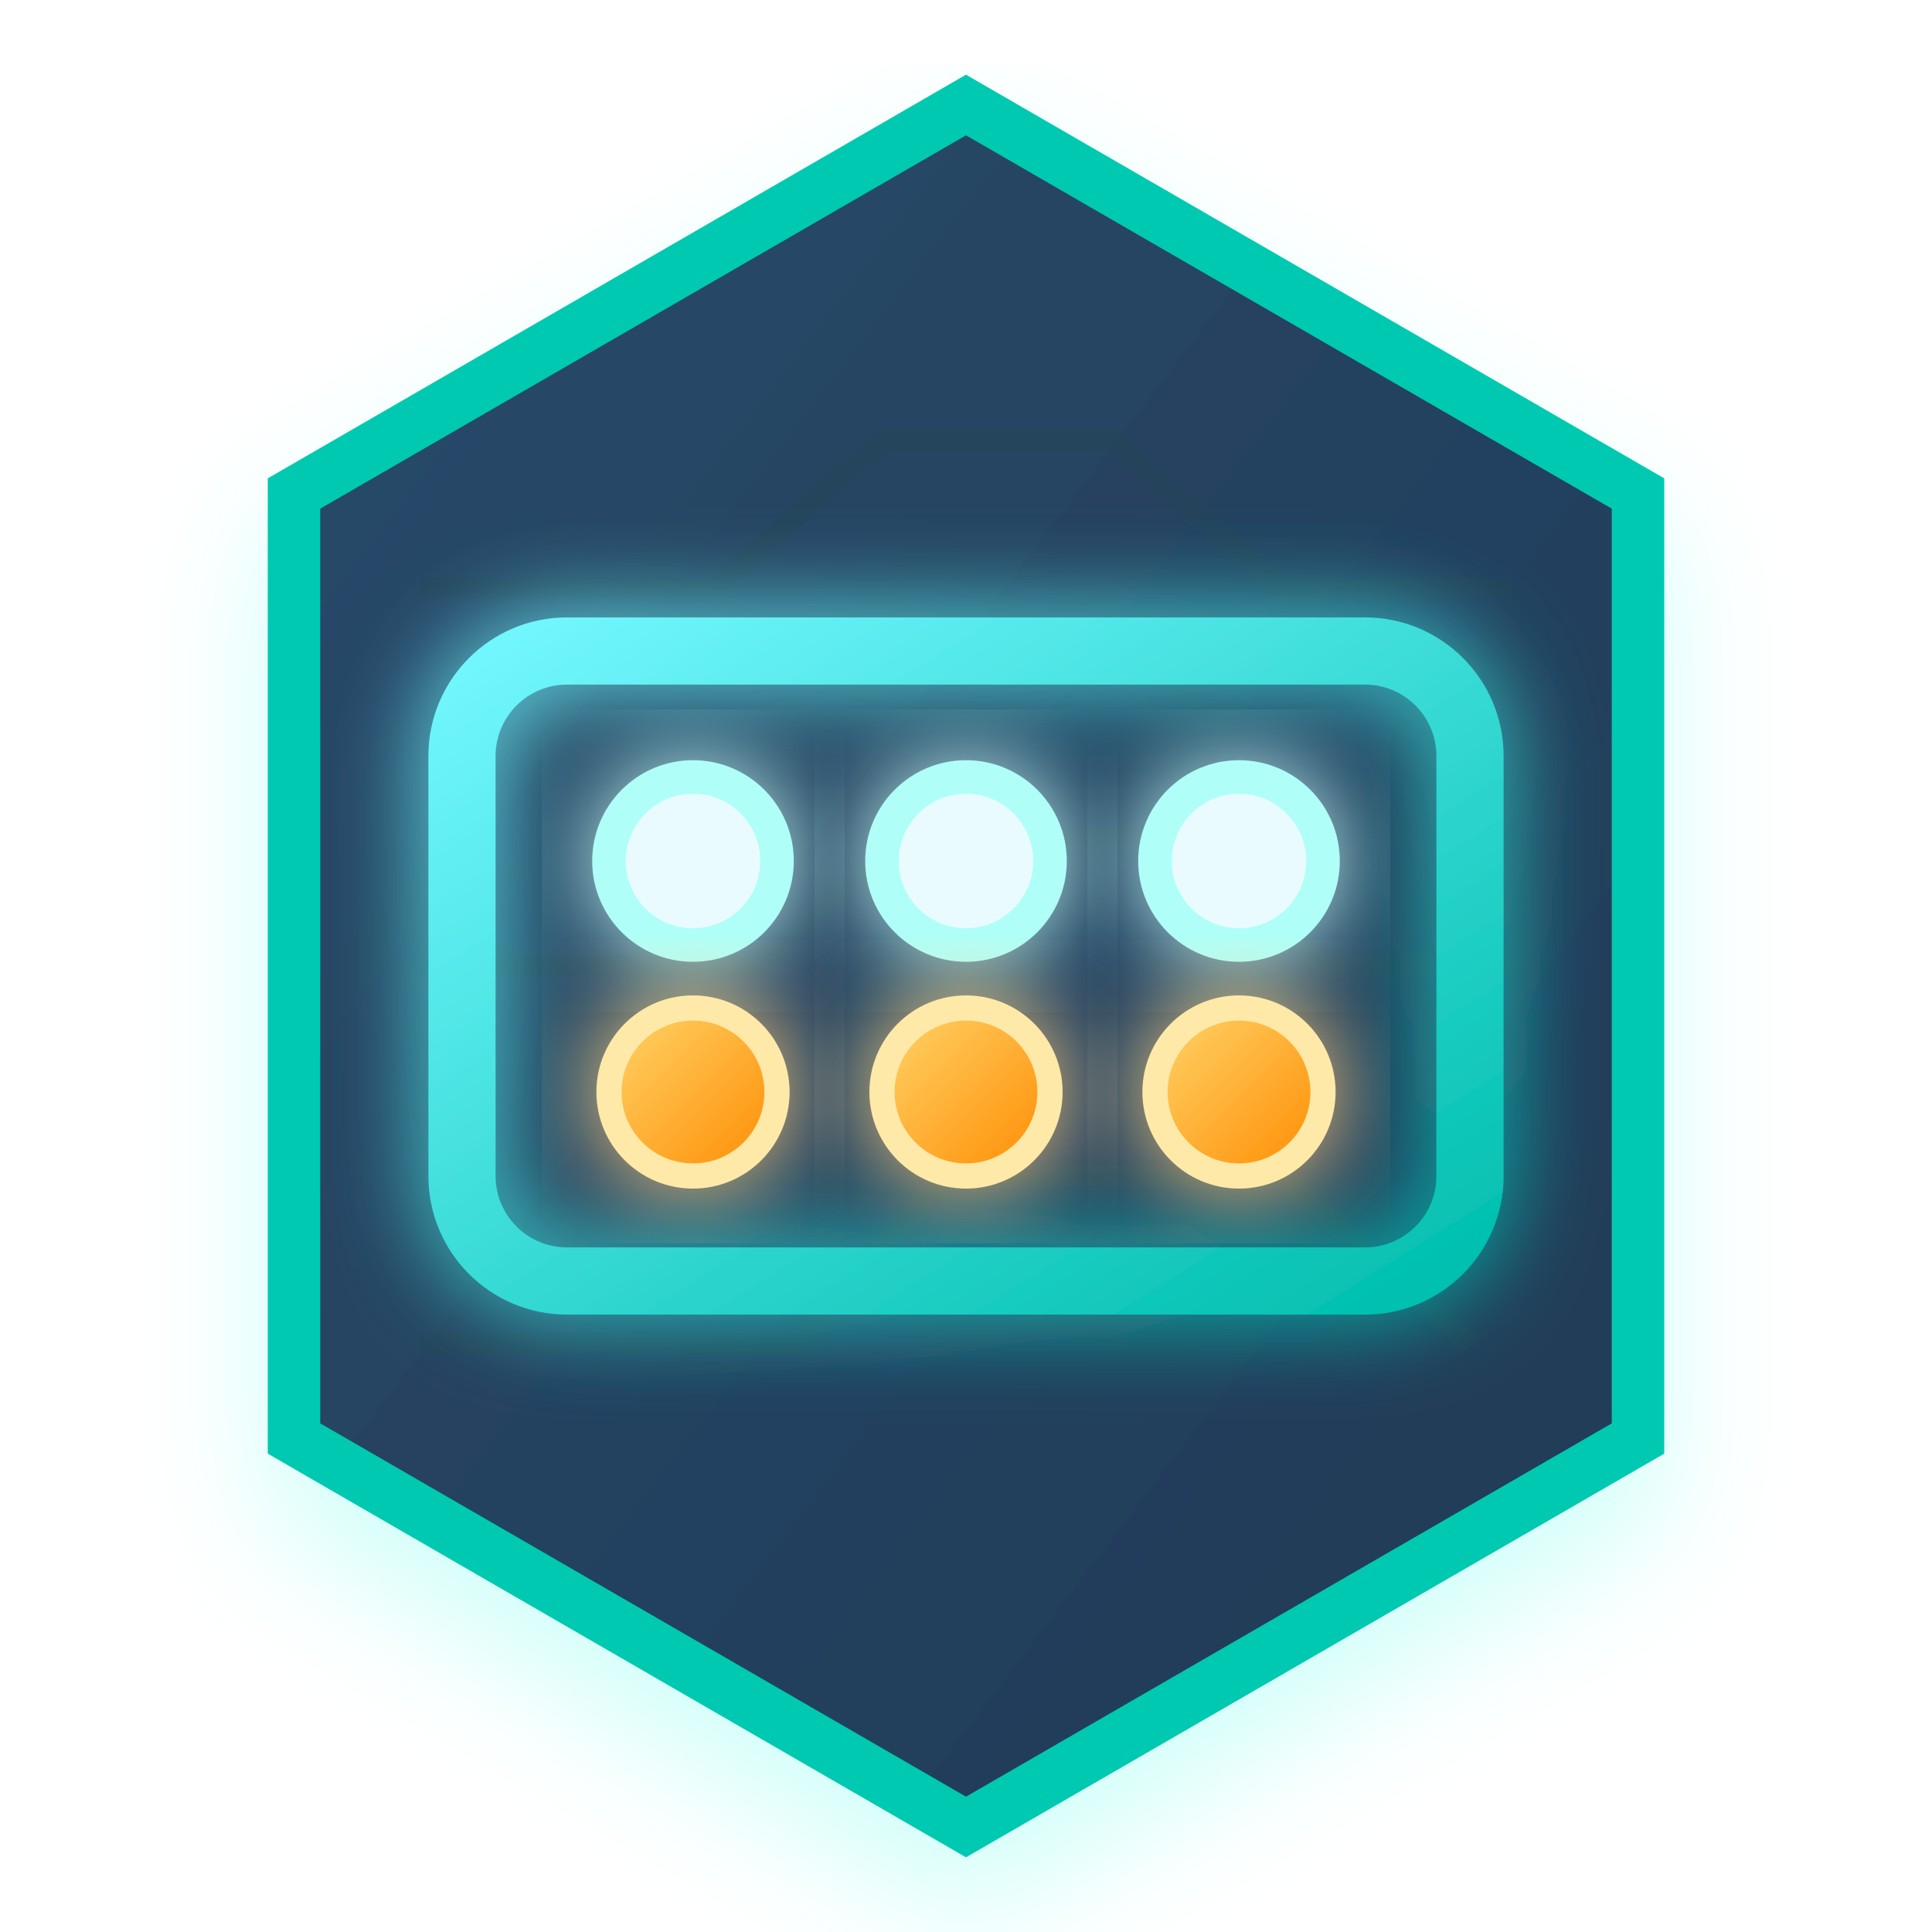
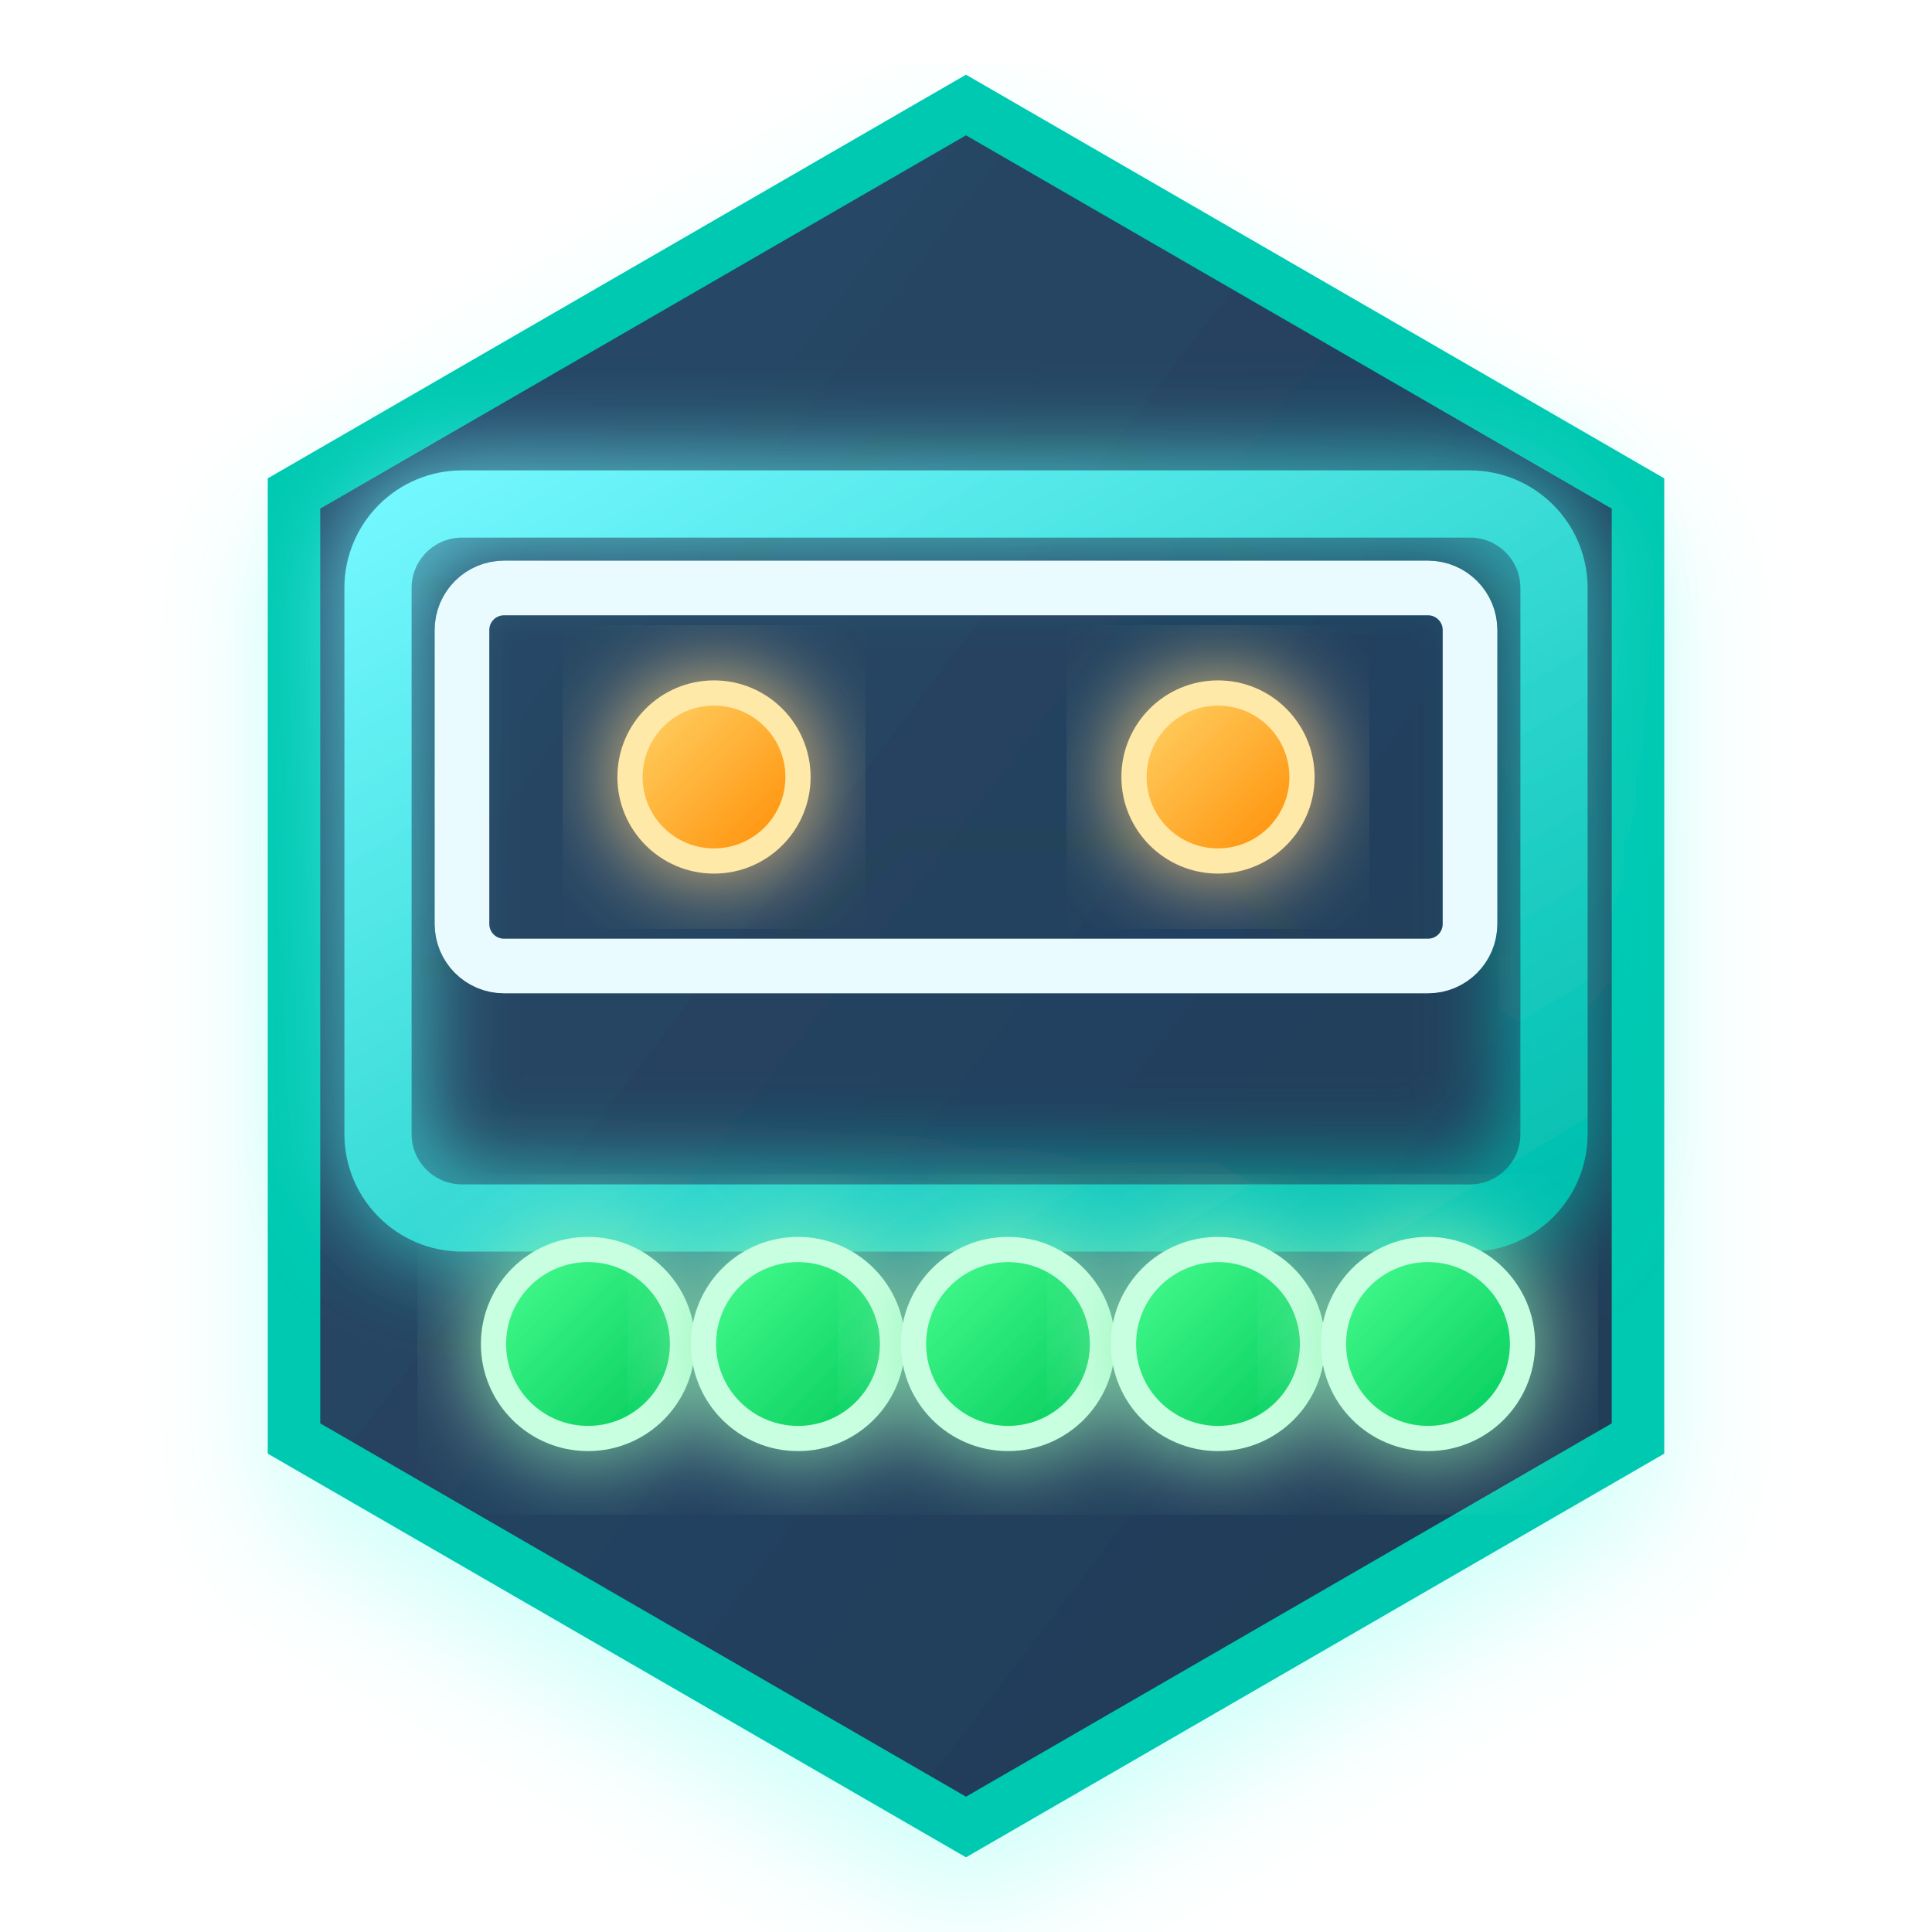
<svg xmlns="http://www.w3.org/2000/svg" width="92" height="92" viewBox="0 0 92 92" role="img" aria-label="Place CBT">
  <defs>
    <linearGradient id="bg" x1="0" y1="0" x2="1" y2="1">
      <stop offset="0" stop-color="#2A4A6A" />
      <stop offset="1" stop-color="#1E3A55" />
    </linearGradient>
    <linearGradient id="cyan" x1="0" y1="0" x2="1" y2="1">
      <stop offset="0" stop-color="#73F7FF" />
      <stop offset="1" stop-color="#00BFAE" />
    </linearGradient>
+     <linearGradient id="grn" x1="0" y1="0" x2="1" y2="1">
+       <stop offset="0" stop-color="#4AFF91" />
+       <stop offset="1" stop-color="#00C95A" />
+     </linearGradient>
    <linearGradient id="orange" x1="0" y1="0" x2="1" y2="1">
      <stop offset="0" stop-color="#FFD66B" />
      <stop offset="1" stop-color="#FF8A00" />
+     </linearGradient>
+     <linearGradient id="red" x1="0" y1="0" x2="1" y2="1">
+       <stop offset="0" stop-color="#FF6B6B" />
+       <stop offset="1" stop-color="#CC2020" />
    </linearGradient>
    <filter id="glow" x="-40%" y="-40%" width="180%" height="180%">
      <feGaussianBlur stdDeviation="2.2" result="b" />
      <feMerge>
        <feMergeNode in="b" />
        <feMergeNode in="SourceGraphic" />
      </feMerge>
    </filter>
    <filter id="soft" x="-20%" y="-20%" width="140%" height="140%">
      <feDropShadow dx="0" dy="3" stdDeviation="3" flood-color="#00FFE0" flood-opacity="0.18" />
    </filter>
    <style>
-       .tile{fill:url(#bg);stroke:#00C9B1;stroke-width:2.5;opacity:1;filter:url(#soft)}
+       .tile{fill:url(#bg);stroke:#00C9B1;stroke-width:2.5;filter:url(#soft)}
      .map{fill:none;stroke:#234653;stroke-width:1;opacity:.42}
      .c{fill:none;stroke:url(#cyan);stroke-width:3.2;stroke-linecap:round;stroke-linejoin:round;filter:url(#glow)}
-       .ct{fill:url(#cyan);stroke:#DFFFFF;stroke-width:1.2;filter:url(#glow)}
+       .cf{fill:url(#cyan);stroke:#DFFFFF;stroke-width:1.2;filter:url(#glow)}
+       .g{fill:none;stroke:url(#grn);stroke-width:3.2;stroke-linecap:round;stroke-linejoin:round;filter:url(#glow)}
+       .gf{fill:url(#grn);stroke:#C8FFE0;stroke-width:1.2;filter:url(#glow)}
      .o{fill:none;stroke:url(#orange);stroke-width:3.2;stroke-linecap:round;stroke-linejoin:round;filter:url(#glow)}
-       .ot{fill:url(#orange);stroke:#FFE9A8;stroke-width:1.2;filter:url(#glow)}
+       .of{fill:url(#orange);stroke:#FFE9A8;stroke-width:1.2;filter:url(#glow)}
+       .r{fill:none;stroke:url(#red);stroke-width:3.2;stroke-linecap:round;stroke-linejoin:round;filter:url(#glow)}
+       .rf{fill:url(#red);stroke:#FFB0B0;stroke-width:1.2;filter:url(#glow)}
      .w{fill:none;stroke:#EAFBFF;stroke-width:2.6;stroke-linecap:round;stroke-linejoin:round}
      .dot{fill:#EAFBFF;stroke:#AFFFF8;stroke-width:1.6;filter:url(#glow)}
-       .txt{font-family:Arial, Helvetica, sans-serif;font-size:15px;font-weight:700;fill:#FFE4A3;text-anchor:middle}
    </style>
  </defs>
  <polygon class="tile" points="46,5 78,23.5 78,68.5 46,87 14,68.5 14,23.5" />
  <path class="map" d="M20 28h14l8-7h11l8 7h11M20 46h16l7-6h14l6 6h9M20 64h18l7-8h16l9 8" />
-   <rect class="c" x="22" y="31" width="48" height="30" rx="5" />
-   <circle class="dot" cx="33" cy="41" r="4" />
-   <circle class="dot" cx="46" cy="41" r="4" />
-   <circle class="dot" cx="59" cy="41" r="4" />
-   <circle class="ot" cx="33" cy="52" r="4" />
-   <circle class="ot" cx="46" cy="52" r="4" />
-   <circle class="ot" cx="59" cy="52" r="4" />
+   <rect class="c" x="18" y="24" width="56" height="34" rx="4" />
+   <rect class="w" x="22" y="28" width="48" height="18" rx="2" />
+   <path class="c" d="M18 56h56" />
+   <circle class="gf" cx="28" cy="64" r="4.5" />
+   <circle class="gf" cx="38" cy="64" r="4.5" />
+   <circle class="gf" cx="48" cy="64" r="4.5" />
+   <circle class="gf" cx="58" cy="64" r="4.5" />
+   <circle class="gf" cx="68" cy="64" r="4.5" />
+   <circle class="of" cx="34" cy="37" r="4" />
+   <circle class="of" cx="58" cy="37" r="4" />
</svg>
